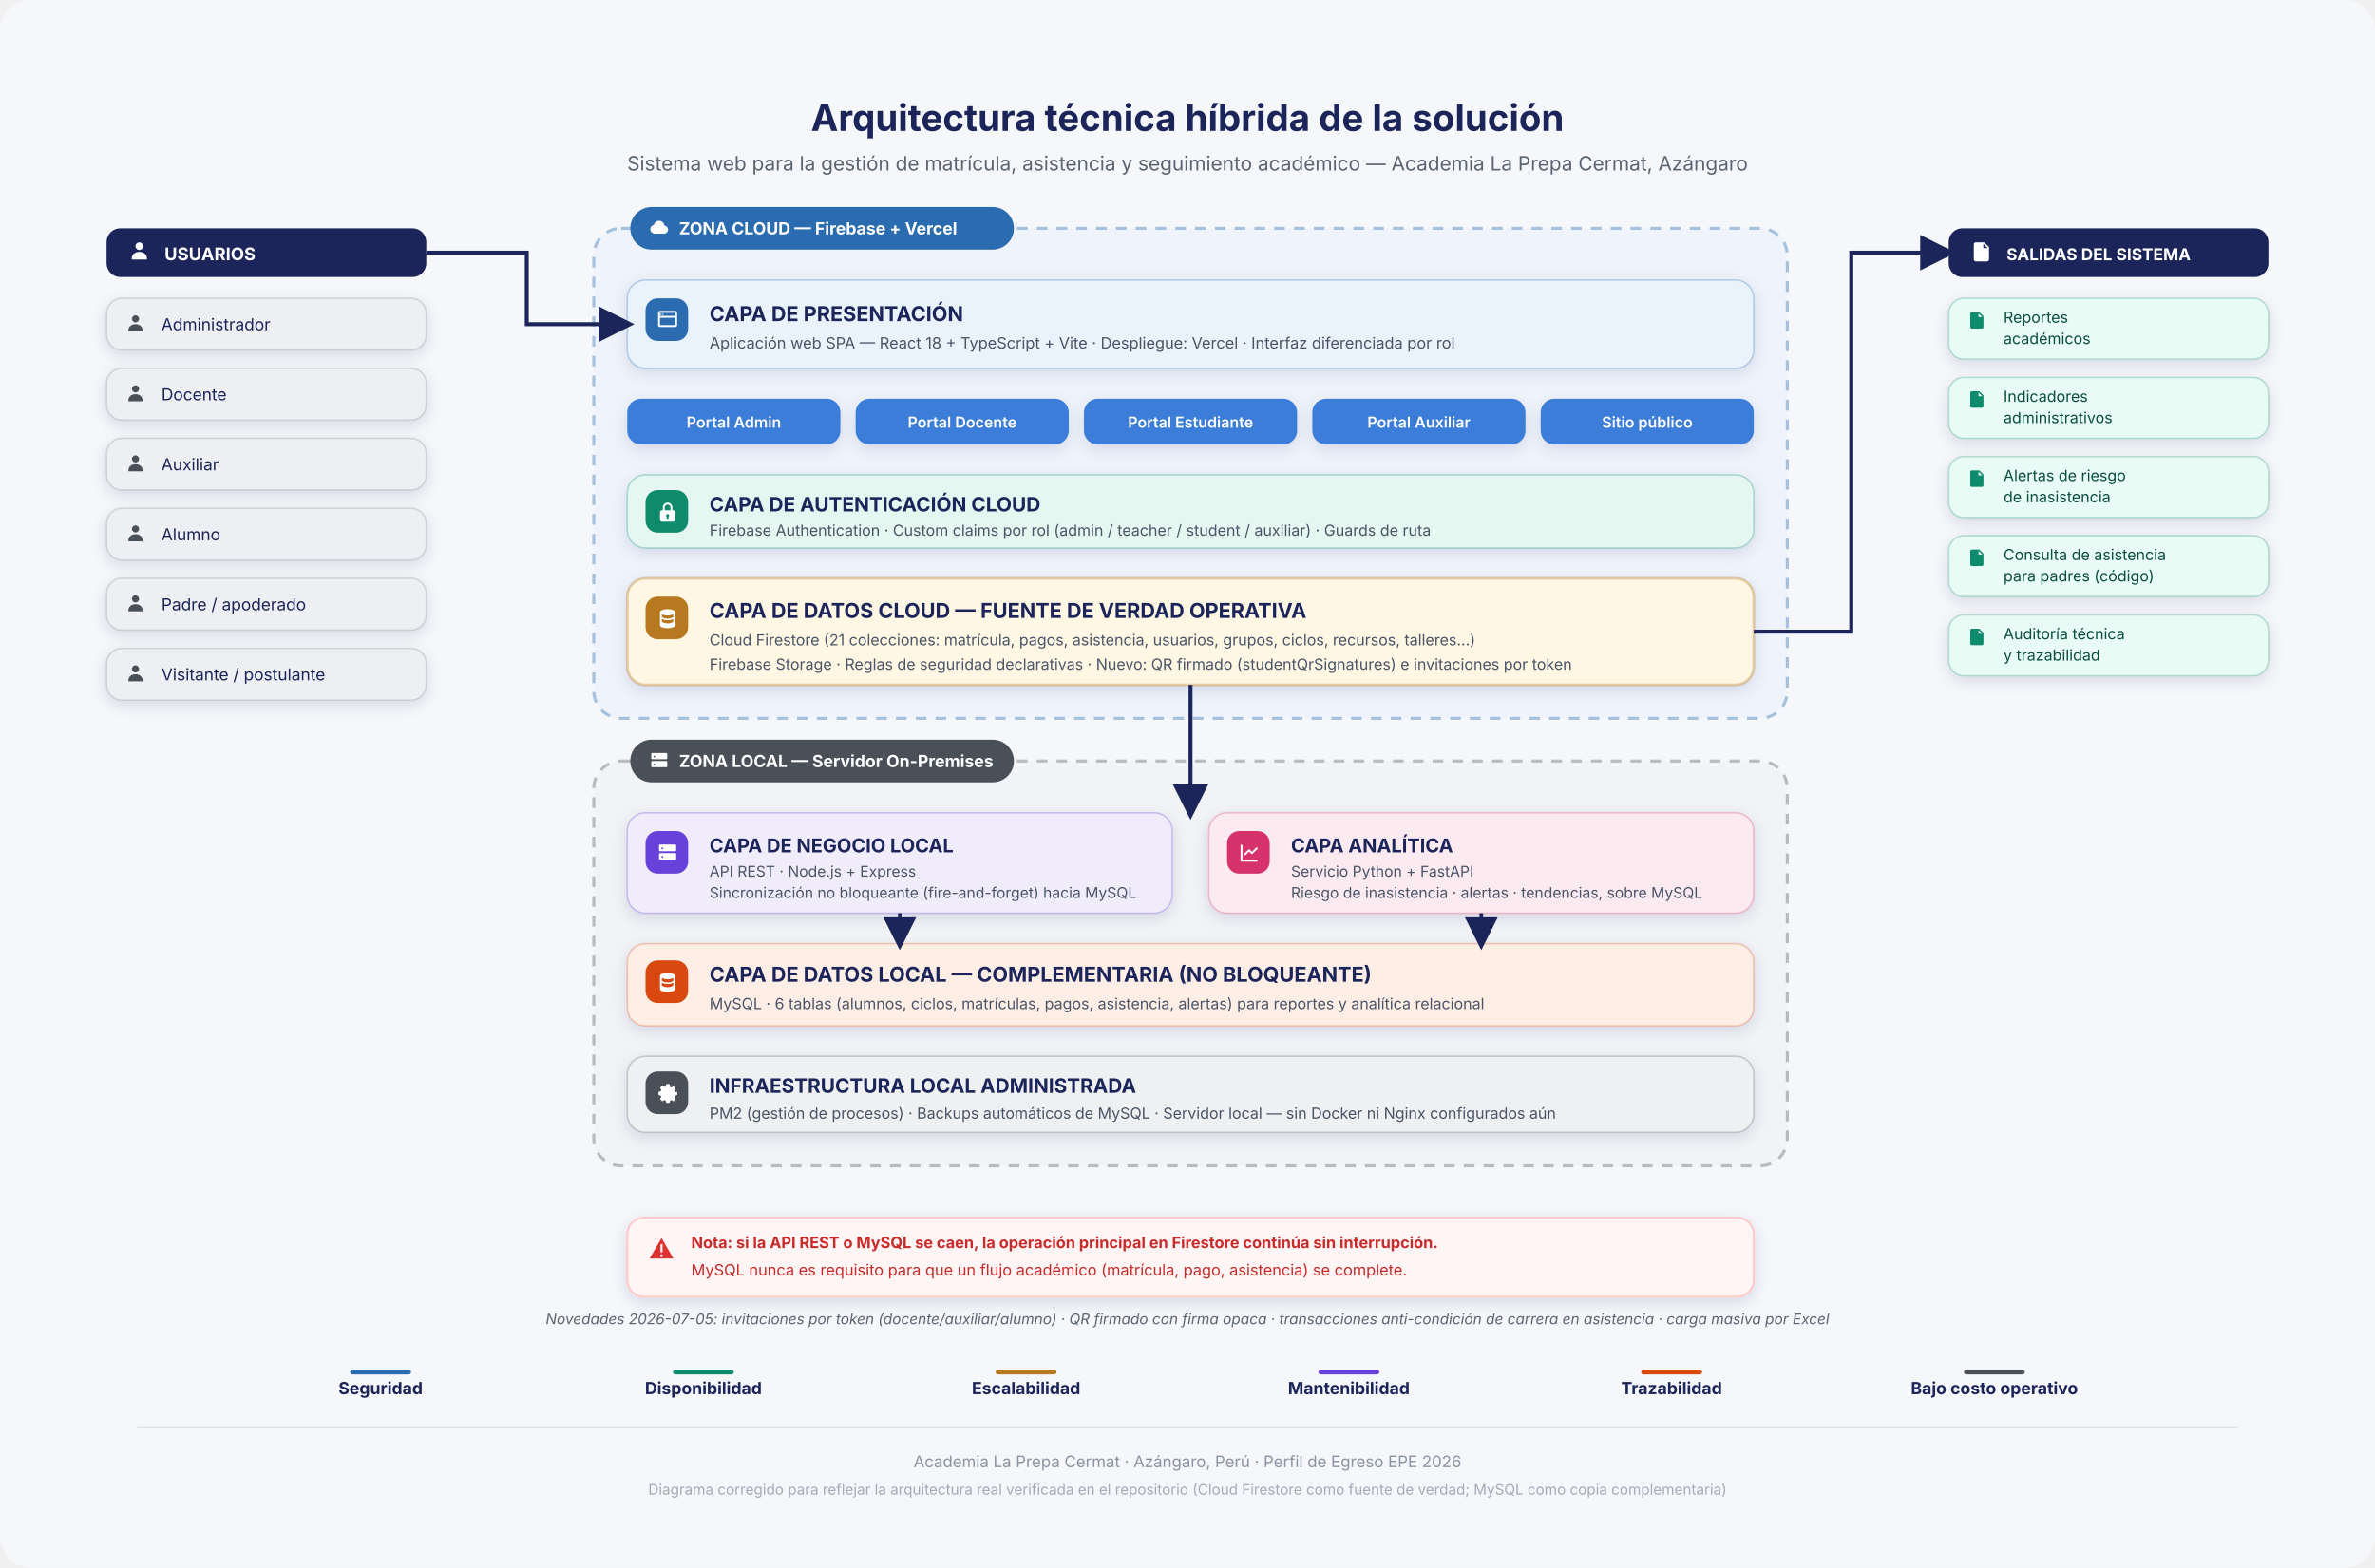
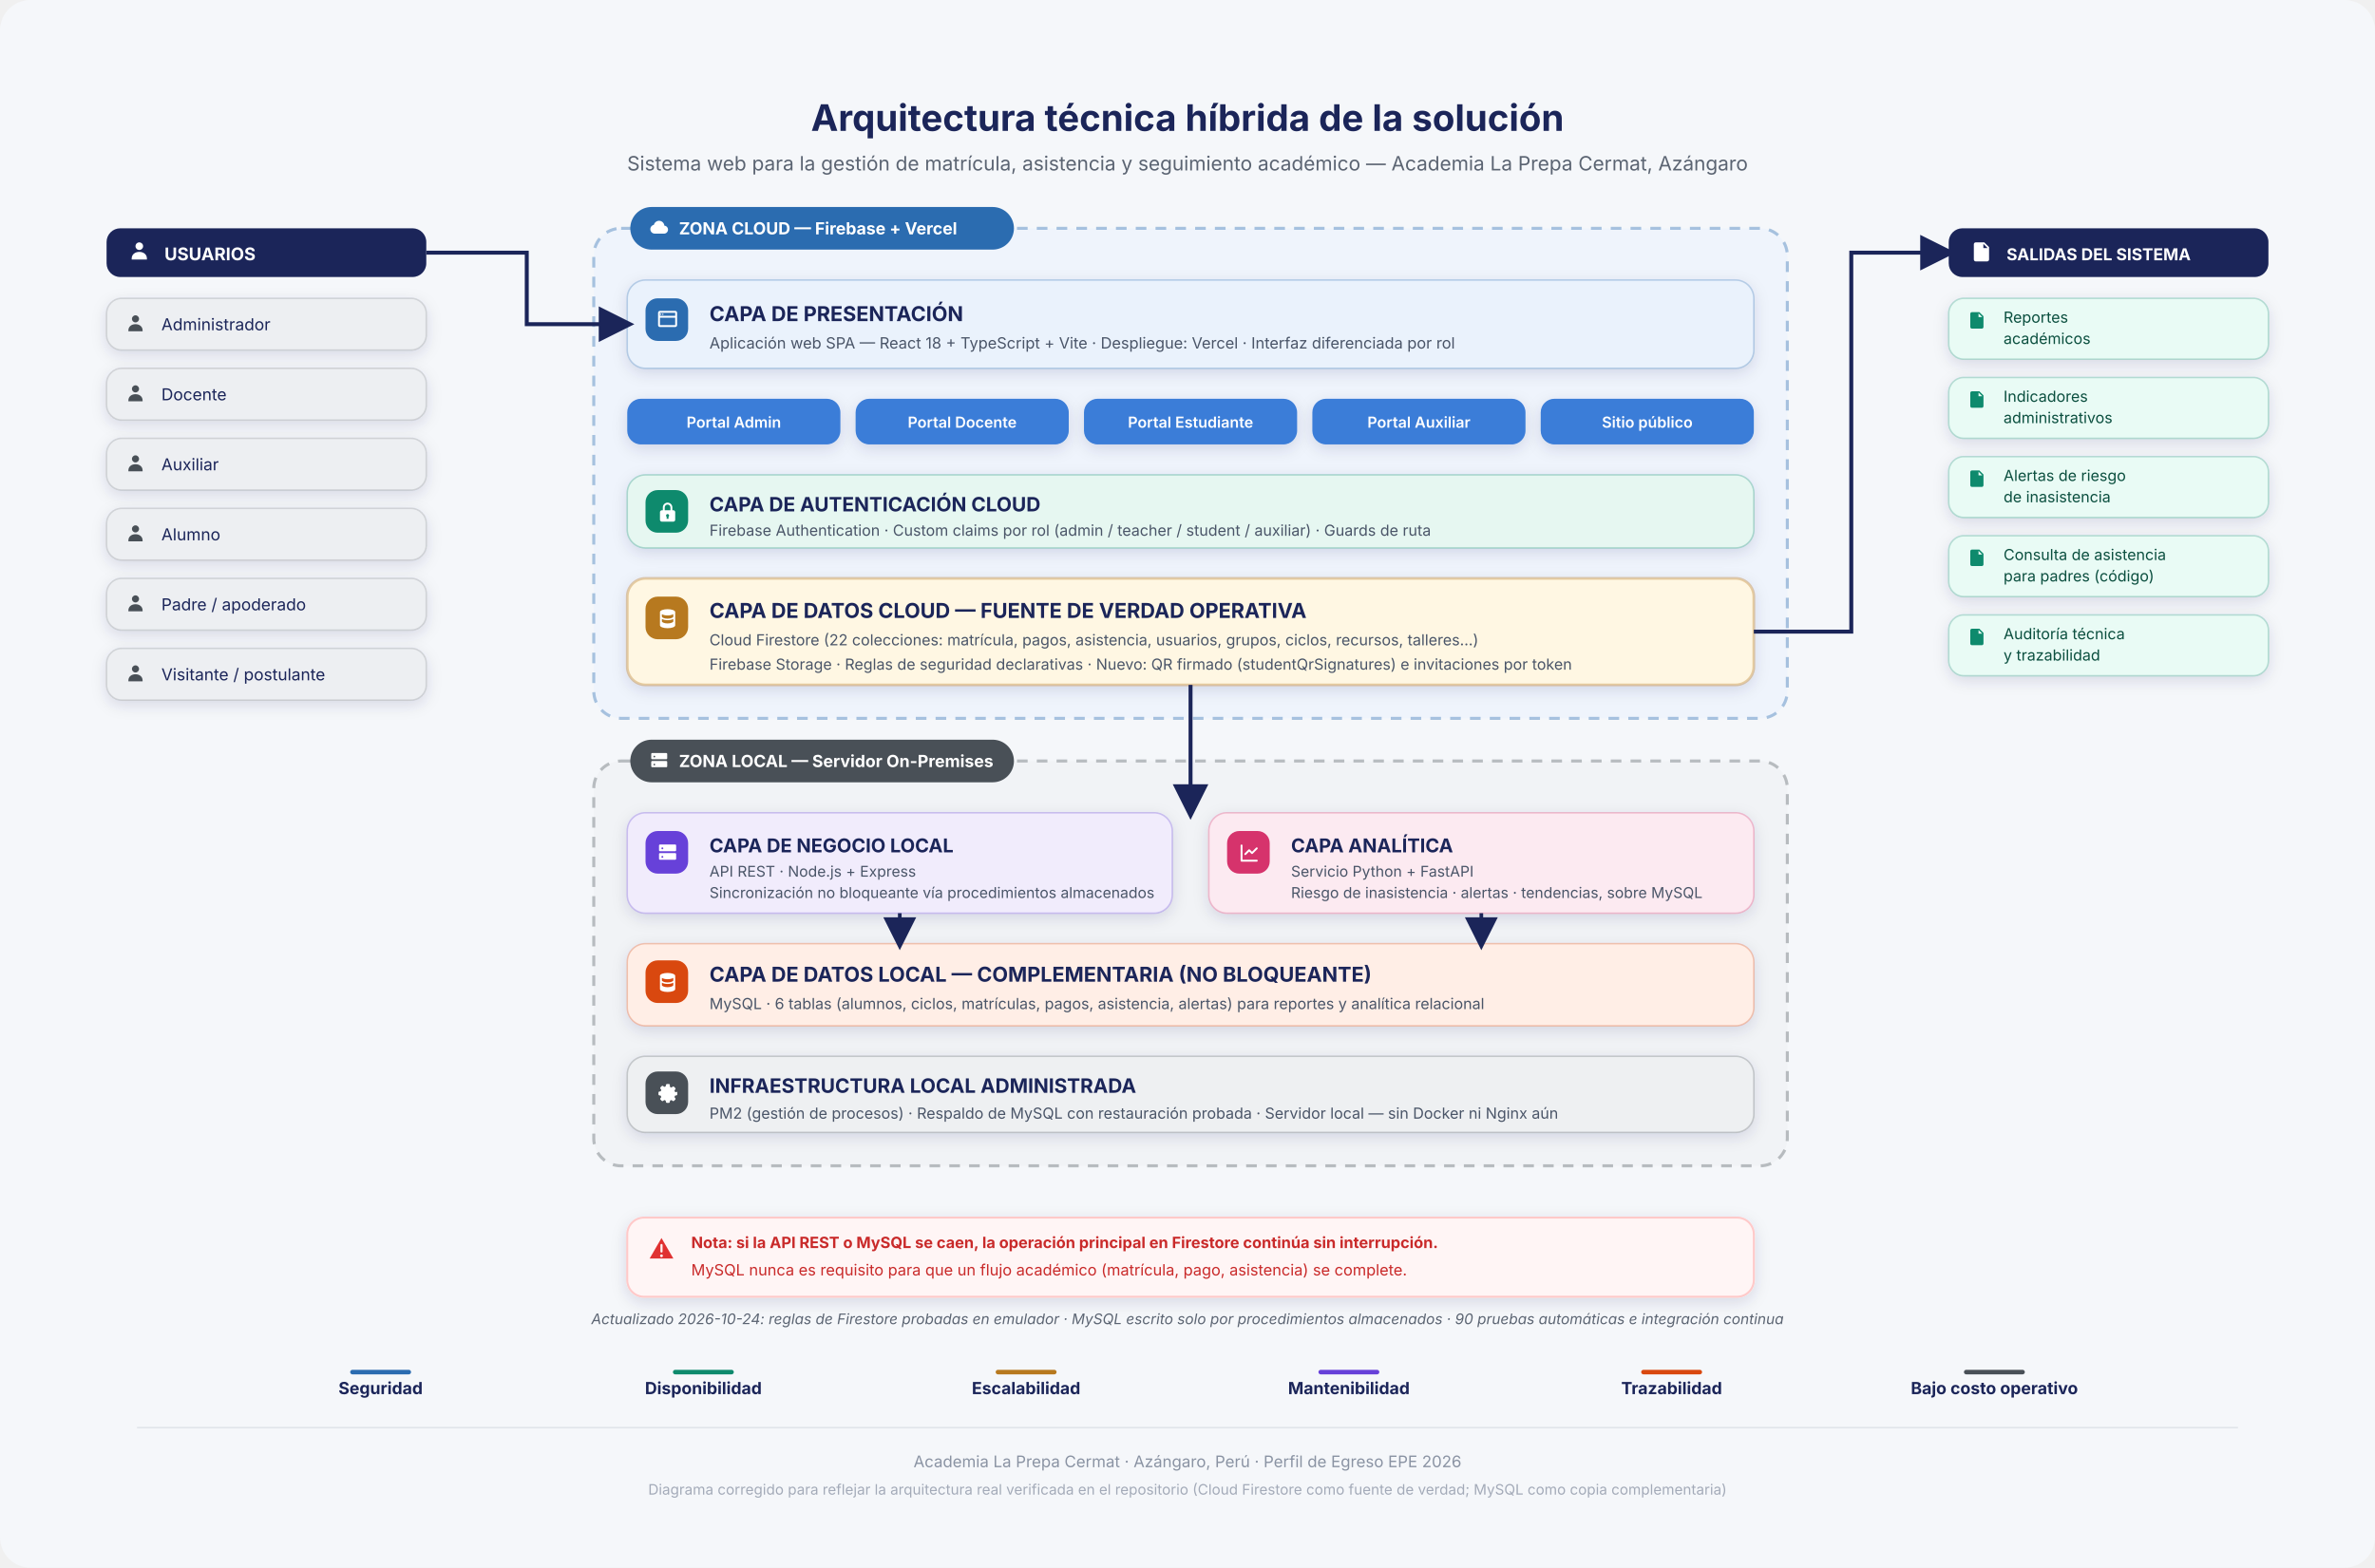
<svg xmlns="http://www.w3.org/2000/svg" viewBox="0 0 1560 1030" width="1560" height="1030" font-family="'Segoe UI', Inter, -apple-system, Helvetica, Arial, sans-serif">
  <defs>
    <filter id="cardShadow" x="-30%" y="-30%" width="160%" height="180%">
      <feDropShadow dx="0" dy="3" stdDeviation="5" flood-color="#1B2559" flood-opacity="0.13" />
    </filter>
    <marker id="arrow" viewBox="0 0 10 10" refX="8" refY="5" markerWidth="9" markerHeight="9" orient="auto-start-reverse">
      <path d="M 0 0 L 10 5 L 0 10 z" fill="#1B2559" />
    </marker>
    <symbol id="i-user" viewBox="0 0 24 24">
      <path d="M12 2a4 4 0 1 1 0 8 4 4 0 0 1 0-8zm0 10c4.4 0 8 2.6 8 7v1H4v-1c0-4.4 3.6-7 8-7z" />
    </symbol>
    <symbol id="i-browser" viewBox="0 0 24 24">
      <path fill-rule="evenodd" clip-rule="evenodd" d="M2 4a2 2 0 0 1 2-2h16a2 2 0 0 1 2 2v13a2 2 0 0 1-2 2H4a2 2 0 0 1-2-2V4zm2 3.2V4h16v3.2H4zm0 2V17h16V9.2H4z" />
      <circle cx="4.9" cy="5.6" r="0.7" />
      <circle cx="7" cy="5.6" r="0.7" />
    </symbol>
    <symbol id="i-lock" viewBox="0 0 24 24">
      <path d="M12 2a5 5 0 0 0-5 5v3H6a2 2 0 0 0-2 2v8a2 2 0 0 0 2 2h12a2 2 0 0 0 2-2v-8a2 2 0 0 0-2-2h-1V7a5 5 0 0 0-5-5zm-3 8V7a3 3 0 0 1 6 0v3H9zm3 4a1.6 1.6 0 0 1 1 2.86V19h-2v-2.14A1.6 1.6 0 0 1 12 14z" />
    </symbol>
    <symbol id="i-database" viewBox="0 0 24 24">
      <path d="M12 2C7.6 2 4 3.34 4 5v14c0 1.66 3.6 3 8 3s8-1.34 8-3V5c0-1.66-3.6-3-8-3zm6 7.9c0 .77-2.4 2.1-6 2.1S6 10.67 6 9.9V7.2c1.4.9 3.6 1.4 6 1.4s4.6-.5 6-1.4v2.7zm0 5c0 .77-2.4 2.1-6 2.1s-6-1.33-6-2.1v-2.7c1.4.9 3.6 1.4 6 1.4s4.6-.5 6-1.4v2.7z" />
    </symbol>
    <symbol id="i-server" viewBox="0 0 24 24">
      <path d="M4 3h16a1 1 0 0 1 1 1v5a1 1 0 0 1-1 1H4a1 1 0 0 1-1-1V4a1 1 0 0 1 1-1zm2.5 3a1 1 0 1 0 0 2 1 1 0 0 0 0-2zM4 12h16a1 1 0 0 1 1 1v5a1 1 0 0 1-1 1H4a1 1 0 0 1-1-1v-5a1 1 0 0 1 1-1zm2.5 3a1 1 0 1 0 0 2 1 1 0 0 0 0-2z" />
    </symbol>
    <symbol id="i-chart" viewBox="0 0 24 24">
      <path d="M4 3a1 1 0 0 1 1 1v15h15a1 1 0 1 1 0 2H4a1 1 0 0 1-1-1V4a1 1 0 0 1 1-1z" />
      <path d="M20.7 6.3a1 1 0 0 1 0 1.4l-5 5a1 1 0 0 1-1.4 0L12 10.4l-3.3 3.3a1 1 0 1 1-1.4-1.4l4-4a1 1 0 0 1 1.4 0L15 10.6l4.3-4.3a1 1 0 0 1 1.4 0z" />
    </symbol>
    <symbol id="i-cog" viewBox="0 0 24 24">
      <path d="M12 8.5a3.5 3.5 0 1 0 0 7 3.5 3.5 0 0 0 0-7zm9.4 2.1-1.6-.3a7.8 7.8 0 0 0-.6-1.5l1-1.3a1 1 0 0 0-.1-1.3l-1.4-1.4a1 1 0 0 0-1.3-.1l-1.3 1a7.8 7.8 0 0 0-1.5-.6l-.3-1.6A1 1 0 0 0 13.3 2h-2a1 1 0 0 0-1 .8l-.3 1.6c-.5.2-1 .4-1.5.6l-1.3-1a1 1 0 0 0-1.3.1L4.5 5.5a1 1 0 0 0-.1 1.3l1 1.3c-.2.5-.4 1-.6 1.5l-1.6.3a1 1 0 0 0-.8 1v2a1 1 0 0 0 .8 1l1.6.3c.2.5.4 1 .6 1.5l-1 1.3a1 1 0 0 0 .1 1.3l1.4 1.4a1 1 0 0 0 1.3.1l1.3-1c.5.2 1 .4 1.5.6l.3 1.6a1 1 0 0 0 1 .8h2a1 1 0 0 0 1-.8l.3-1.6c.5-.2 1-.4 1.5-.6l1.3 1a1 1 0 0 0 1.3-.1l1.4-1.4a1 1 0 0 0 .1-1.3l-1-1.3c.2-.5.4-1 .6-1.5l1.6-.3a1 1 0 0 0 .8-1v-2a1 1 0 0 0-.8-1z" />
    </symbol>
    <symbol id="i-report" viewBox="0 0 24 24">
      <path d="M6 2h9l5 5v13a2 2 0 0 1-2 2H6a2 2 0 0 1-2-2V4a2 2 0 0 1 2-2zm8 1.5V8h4.5L14 3.5zM7 12h10v1.6H7V12zm0 3.4h10V17H7v-1.6zm0-6.8h5V10H7V8.6z" />
    </symbol>
    <symbol id="i-alert" viewBox="0 0 24 24">
      <path d="M12 2 1 21h22L12 2zm0 5.5a1 1 0 0 1 1 1v6a1 1 0 1 1-2 0v-6a1 1 0 0 1 1-1zM12 17.2a1.3 1.3 0 1 1 0 2.6 1.3 1.3 0 0 1 0-2.6z" />
    </symbol>
    <symbol id="i-cloud" viewBox="0 0 24 24">
      <path d="M7 18a5 5 0 0 1-1-9.9A6 6 0 0 1 17.8 9 4.5 4.5 0 0 1 17 18H7z" />
    </symbol>
  </defs>
  <rect width="1560" height="1030" fill="#F5F7FA" rx="20" />
  <text x="780" y="86" font-size="24" font-weight="700" text-anchor="middle" fill="#1B2559">Arquitectura técnica híbrida de la solución</text>
  <text x="780" y="112" font-size="13" text-anchor="middle" fill="#5B6472">Sistema web para la gestión de matrícula, asistencia y seguimiento académico — Academia La Prepa Cermat, Azángaro</text>
  <rect x="390" y="150" width="784" height="322" rx="18" fill="#EAF2FC" fill-opacity="0.55" stroke="#2B6CB0" stroke-opacity="0.38" stroke-width="2" stroke-dasharray="7 6" />
  <rect x="414" y="136" width="252" height="28" rx="14" fill="#2B6CB0" />
  <use href="#i-cloud" x="426" y="143" width="14" height="14" fill="#ffffff" />
  <text x="446" y="154" font-size="11" font-weight="700" fill="#ffffff">ZONA CLOUD — Firebase + Vercel</text>
  <rect x="390" y="500" width="784" height="266" rx="18" fill="#EEF0F2" fill-opacity="0.55" stroke="#495057" stroke-opacity="0.35" stroke-width="2" stroke-dasharray="7 6" />
  <rect x="414" y="486" width="252" height="28" rx="14" fill="#495057" />
  <use href="#i-server" x="426" y="493" width="14" height="14" fill="#ffffff" />
  <text x="446" y="504" font-size="11" font-weight="700" fill="#ffffff">ZONA LOCAL — Servidor On-Premises</text>
  <rect x="70" y="150" width="210" height="32" fill="#1B2559" rx="9" />
  <use href="#i-user" x="84" y="158" width="15" height="15" fill="#ffffff" />
  <text x="108" y="171" font-size="11.5" font-weight="700" fill="#ffffff">USUARIOS</text>
  <g font-size="10.8" fill="#1B2559">
    <rect x="70" y="196" width="210" height="34" fill="#EDEFF2" stroke="#495057" stroke-opacity="0.18" rx="10" filter="url(#cardShadow)" />
    <use href="#i-user" x="82" y="206" width="14" height="14" fill="#495057" />
    <text x="106" y="217">Administrador</text>
    <rect x="70" y="242" width="210" height="34" fill="#EDEFF2" stroke="#495057" stroke-opacity="0.18" rx="10" filter="url(#cardShadow)" />
    <use href="#i-user" x="82" y="252" width="14" height="14" fill="#495057" />
    <text x="106" y="263">Docente</text>
    <rect x="70" y="288" width="210" height="34" fill="#EDEFF2" stroke="#495057" stroke-opacity="0.18" rx="10" filter="url(#cardShadow)" />
    <use href="#i-user" x="82" y="298" width="14" height="14" fill="#495057" />
    <text x="106" y="309">Auxiliar</text>
    <rect x="70" y="334" width="210" height="34" fill="#EDEFF2" stroke="#495057" stroke-opacity="0.18" rx="10" filter="url(#cardShadow)" />
    <use href="#i-user" x="82" y="344" width="14" height="14" fill="#495057" />
    <text x="106" y="355">Alumno</text>
    <rect x="70" y="380" width="210" height="34" fill="#EDEFF2" stroke="#495057" stroke-opacity="0.18" rx="10" filter="url(#cardShadow)" />
    <use href="#i-user" x="82" y="390" width="14" height="14" fill="#495057" />
    <text x="106" y="401">Padre / apoderado</text>
    <rect x="70" y="426" width="210" height="34" fill="#EDEFF2" stroke="#495057" stroke-opacity="0.18" rx="10" filter="url(#cardShadow)" />
    <use href="#i-user" x="82" y="436" width="14" height="14" fill="#495057" />
    <text x="106" y="447">Visitante / postulante</text>
  </g>
  <rect x="1280" y="150" width="210" height="32" fill="#1B2559" rx="9" />
  <use href="#i-report" x="1294" y="158" width="15" height="15" fill="#ffffff" />
  <text x="1318" y="171" font-size="10.8" font-weight="700" fill="#ffffff">SALIDAS DEL SISTEMA</text>
  <g font-size="10" fill="#0B4F3F">
    <rect x="1280" y="196" width="210" height="40" fill="#E9FBF5" stroke="#0E8A6D" stroke-opacity="0.25" rx="10" filter="url(#cardShadow)" />
    <use href="#i-report" x="1292" y="204" width="13" height="13" fill="#0E8A6D" />
    <text x="1316" y="212">Reportes</text>
    <text x="1316" y="226">académicos</text>
    <rect x="1280" y="248" width="210" height="40" fill="#E9FBF5" stroke="#0E8A6D" stroke-opacity="0.25" rx="10" filter="url(#cardShadow)" />
    <use href="#i-report" x="1292" y="256" width="13" height="13" fill="#0E8A6D" />
    <text x="1316" y="264">Indicadores</text>
    <text x="1316" y="278">administrativos</text>
    <rect x="1280" y="300" width="210" height="40" fill="#E9FBF5" stroke="#0E8A6D" stroke-opacity="0.25" rx="10" filter="url(#cardShadow)" />
    <use href="#i-report" x="1292" y="308" width="13" height="13" fill="#0E8A6D" />
    <text x="1316" y="316">Alertas de riesgo</text>
    <text x="1316" y="330">de inasistencia</text>
    <rect x="1280" y="352" width="210" height="40" fill="#E9FBF5" stroke="#0E8A6D" stroke-opacity="0.25" rx="10" filter="url(#cardShadow)" />
    <use href="#i-report" x="1292" y="360" width="13" height="13" fill="#0E8A6D" />
    <text x="1316" y="368">Consulta de asistencia</text>
    <text x="1316" y="382">para padres (código)</text>
    <rect x="1280" y="404" width="210" height="40" fill="#E9FBF5" stroke="#0E8A6D" stroke-opacity="0.25" rx="10" filter="url(#cardShadow)" />
    <use href="#i-report" x="1292" y="412" width="13" height="13" fill="#0E8A6D" />
    <text x="1316" y="420">Auditoría técnica</text>
    <text x="1316" y="434">y trazabilidad</text>
  </g>
  <rect x="412" y="184" width="740" height="58" fill="#EAF2FC" stroke="#2B6CB0" stroke-opacity="0.28" rx="12" filter="url(#cardShadow)" />
  <rect x="424" y="196" width="28" height="28" rx="8" fill="#2B6CB0" />
  <use href="#i-browser" x="431" y="203" width="15" height="15" fill="#ffffff" />
  <text x="466" y="211" font-size="13.5" font-weight="700" fill="#1B2559">CAPA DE PRESENTACIÓN</text>
  <text x="466" y="229" font-size="10.2" fill="#4A5568">Aplicación web SPA — React 18 + TypeScript + Vite · Despliegue: Vercel · Interfaz diferenciada por rol</text>
  <g font-size="10" fill="#ffffff" font-weight="600">
    <rect x="412" y="262" width="140" height="30" fill="#3B7DD8" rx="9" filter="url(#cardShadow)" />
    <text x="482" y="281" text-anchor="middle">Portal Admin</text>
    <rect x="562" y="262" width="140" height="30" fill="#3B7DD8" rx="9" filter="url(#cardShadow)" />
    <text x="632" y="281" text-anchor="middle">Portal Docente</text>
    <rect x="712" y="262" width="140" height="30" fill="#3B7DD8" rx="9" filter="url(#cardShadow)" />
    <text x="782" y="281" text-anchor="middle">Portal Estudiante</text>
    <rect x="862" y="262" width="140" height="30" fill="#3B7DD8" rx="9" filter="url(#cardShadow)" />
    <text x="932" y="281" text-anchor="middle">Portal Auxiliar</text>
    <rect x="1012" y="262" width="140" height="30" fill="#3B7DD8" rx="9" filter="url(#cardShadow)" />
    <text x="1082" y="281" text-anchor="middle">Sitio público</text>
  </g>
  <rect x="412" y="312" width="740" height="48" fill="#E6F7F1" stroke="#0E8A6D" stroke-opacity="0.28" rx="12" filter="url(#cardShadow)" />
  <rect x="424" y="322" width="28" height="28" rx="8" fill="#0E8A6D" />
  <use href="#i-lock" x="431" y="329" width="15" height="15" fill="#ffffff" />
  <text x="466" y="336" font-size="13" font-weight="700" fill="#1B2559">CAPA DE AUTENTICACIÓN CLOUD</text>
  <text x="466" y="352" font-size="10" fill="#4A5568">Firebase Authentication · Custom claims por rol (admin / teacher / student / auxiliar) · Guards de ruta</text>
  <rect x="412" y="380" width="740" height="70" fill="#FFF7E3" stroke="#B7791F" stroke-opacity="0.35" stroke-width="1.8" rx="12" filter="url(#cardShadow)" />
  <rect x="424" y="392" width="28" height="28" rx="8" fill="#B7791F" />
  <use href="#i-database" x="431" y="399" width="15" height="15" fill="#ffffff" />
  <text x="466" y="406" font-size="13.5" font-weight="700" fill="#1B2559">CAPA DE DATOS CLOUD — FUENTE DE VERDAD OPERATIVA</text>
-   <text x="466" y="424" font-size="10" fill="#4A5568">Cloud Firestore (21 colecciones: matrícula, pagos, asistencia, usuarios, grupos, ciclos, recursos, talleres...)</text>
+   <text x="466" y="424" font-size="10" fill="#4A5568">Cloud Firestore (22 colecciones: matrícula, pagos, asistencia, usuarios, grupos, ciclos, recursos, talleres...)</text>
  <text x="466" y="440" font-size="10" fill="#4A5568">Firebase Storage · Reglas de seguridad declarativas · Nuevo: QR firmado (studentQrSignatures) e invitaciones por token</text>
  <rect x="412" y="534" width="358" height="66" fill="#F1ECFC" stroke="#6741D9" stroke-opacity="0.28" rx="12" filter="url(#cardShadow)" />
  <rect x="424" y="546" width="28" height="28" rx="8" fill="#6741D9" />
  <use href="#i-server" x="431" y="553" width="15" height="15" fill="#ffffff" />
  <text x="466" y="560" font-size="12.5" font-weight="700" fill="#1B2559">CAPA DE NEGOCIO LOCAL</text>
  <text x="466" y="576" font-size="9.8" fill="#4A5568">API REST · Node.js + Express</text>
-   <text x="466" y="590" font-size="9.8" fill="#4A5568">Sincronización no bloqueante (fire-and-forget) hacia MySQL</text>
+   <text x="466" y="590" font-size="9.8" fill="#4A5568">Sincronización no bloqueante vía procedimientos almacenados</text>
  <rect x="794" y="534" width="358" height="66" fill="#FCEAF1" stroke="#D6336C" stroke-opacity="0.28" rx="12" filter="url(#cardShadow)" />
  <rect x="806" y="546" width="28" height="28" rx="8" fill="#D6336C" />
  <use href="#i-chart" x="813" y="553" width="15" height="15" fill="#ffffff" />
  <text x="848" y="560" font-size="12.5" font-weight="700" fill="#1B2559">CAPA ANALÍTICA</text>
  <text x="848" y="576" font-size="9.8" fill="#4A5568">Servicio Python + FastAPI</text>
  <text x="848" y="590" font-size="9.8" fill="#4A5568">Riesgo de inasistencia · alertas · tendencias, sobre MySQL</text>
  <rect x="412" y="620" width="740" height="54" fill="#FFEEE6" stroke="#D9480F" stroke-opacity="0.28" rx="12" filter="url(#cardShadow)" />
  <rect x="424" y="631" width="28" height="28" rx="8" fill="#D9480F" />
  <use href="#i-database" x="431" y="638" width="15" height="15" fill="#ffffff" />
  <text x="466" y="645" font-size="13.5" font-weight="700" fill="#1B2559">CAPA DE DATOS LOCAL — COMPLEMENTARIA (NO BLOQUEANTE)</text>
  <text x="466" y="663" font-size="10" fill="#4A5568">MySQL · 6 tablas (alumnos, ciclos, matrículas, pagos, asistencia, alertas) para reportes y analítica relacional</text>
  <rect x="412" y="694" width="740" height="50" fill="#EEF0F2" stroke="#495057" stroke-opacity="0.25" rx="12" filter="url(#cardShadow)" />
  <rect x="424" y="704" width="28" height="28" rx="8" fill="#495057" />
  <use href="#i-cog" x="431" y="711" width="15" height="15" fill="#ffffff" />
  <text x="466" y="718" font-size="13" font-weight="700" fill="#1B2559">INFRAESTRUCTURA LOCAL ADMINISTRADA</text>
-   <text x="466" y="735" font-size="10" fill="#4A5568">PM2 (gestión de procesos) · Backups automáticos de MySQL · Servidor local — sin Docker ni Nginx configurados aún</text>
+   <text x="466" y="735" font-size="10" fill="#4A5568">PM2 (gestión de procesos) · Respaldo de MySQL con restauración probada · Servidor local — sin Docker ni Nginx aún</text>
  <path d="M 280 166 L 346 166 L 346 213 L 412 213" stroke="#1B2559" stroke-width="2.6" fill="none" marker-end="url(#arrow)" />
  <path d="M 1152 415 L 1216 415 L 1216 166 L 1280 166" stroke="#1B2559" stroke-width="2.6" fill="none" marker-end="url(#arrow)" />
  <path d="M 782 450 L 782 534" stroke="#1B2559" stroke-width="2.6" fill="none" marker-end="url(#arrow)" />
  <path d="M 591 600 L 591 620" stroke="#1B2559" stroke-width="2.4" fill="none" marker-end="url(#arrow)" />
  <path d="M 973 600 L 973 620" stroke="#1B2559" stroke-width="2.4" fill="none" marker-end="url(#arrow)" />
  <rect x="412" y="800" width="740" height="52" fill="#FFF5F5" stroke="#FFC9C9" stroke-width="1.3" rx="11" filter="url(#cardShadow)" />
  <use href="#i-alert" x="426" y="812" width="17" height="17" fill="#E03131" />
  <text x="454" y="820" font-size="10.2" font-weight="700" fill="#C92A2A">Nota: si la API REST o MySQL se caen, la operación principal en Firestore continúa sin interrupción.</text>
  <text x="454" y="838" font-size="10.2" fill="#C92A2A">MySQL nunca es requisito para que un flujo académico (matrícula, pago, asistencia) se complete.</text>
-   <text x="780" y="870" font-size="9.6" text-anchor="middle" fill="#5B6472" font-style="italic">Novedades 2026-07-05: invitaciones por token (docente/auxiliar/alumno) · QR firmado con firma opaca · transacciones anti-condición de carrera en asistencia · carga masiva por Excel</text>
+   <text x="780" y="870" font-size="9.6" text-anchor="middle" fill="#5B6472" font-style="italic">Actualizado 2026-10-24: reglas de Firestore probadas en emulador · MySQL escrito solo por procedimientos almacenados · 90 pruebas automáticas e integración continua</text>
  <g font-size="11" fill="#1B2559" font-weight="700" text-anchor="middle">
    <rect x="230" y="900" width="40" height="3" rx="1.5" fill="#2B6CB0" />
    <text x="250" y="916">Seguridad</text>
    <rect x="442" y="900" width="40" height="3" rx="1.5" fill="#0E8A6D" />
    <text x="462" y="916">Disponibilidad</text>
    <rect x="654" y="900" width="40" height="3" rx="1.5" fill="#B7791F" />
    <text x="674" y="916">Escalabilidad</text>
    <rect x="866" y="900" width="40" height="3" rx="1.5" fill="#6741D9" />
    <text x="886" y="916">Mantenibilidad</text>
    <rect x="1078" y="900" width="40" height="3" rx="1.5" fill="#D9480F" />
    <text x="1098" y="916">Trazabilidad</text>
    <rect x="1290" y="900" width="40" height="3" rx="1.5" fill="#495057" />
    <text x="1310" y="916">Bajo costo operativo</text>
  </g>
  <line x1="90" y1="938" x2="1470" y2="938" stroke="#E1E5EA" stroke-width="1" />
  <text x="780" y="964" font-size="10.5" text-anchor="middle" fill="#8A93A3">Academia La Prepa Cermat · Azángaro, Perú · Perfil de Egreso EPE 2026</text>
  <text x="780" y="982" font-size="9.5" text-anchor="middle" fill="#A3AAB8">Diagrama corregido para reflejar la arquitectura real verificada en el repositorio (Cloud Firestore como fuente de verdad; MySQL como copia complementaria)</text>
</svg>
